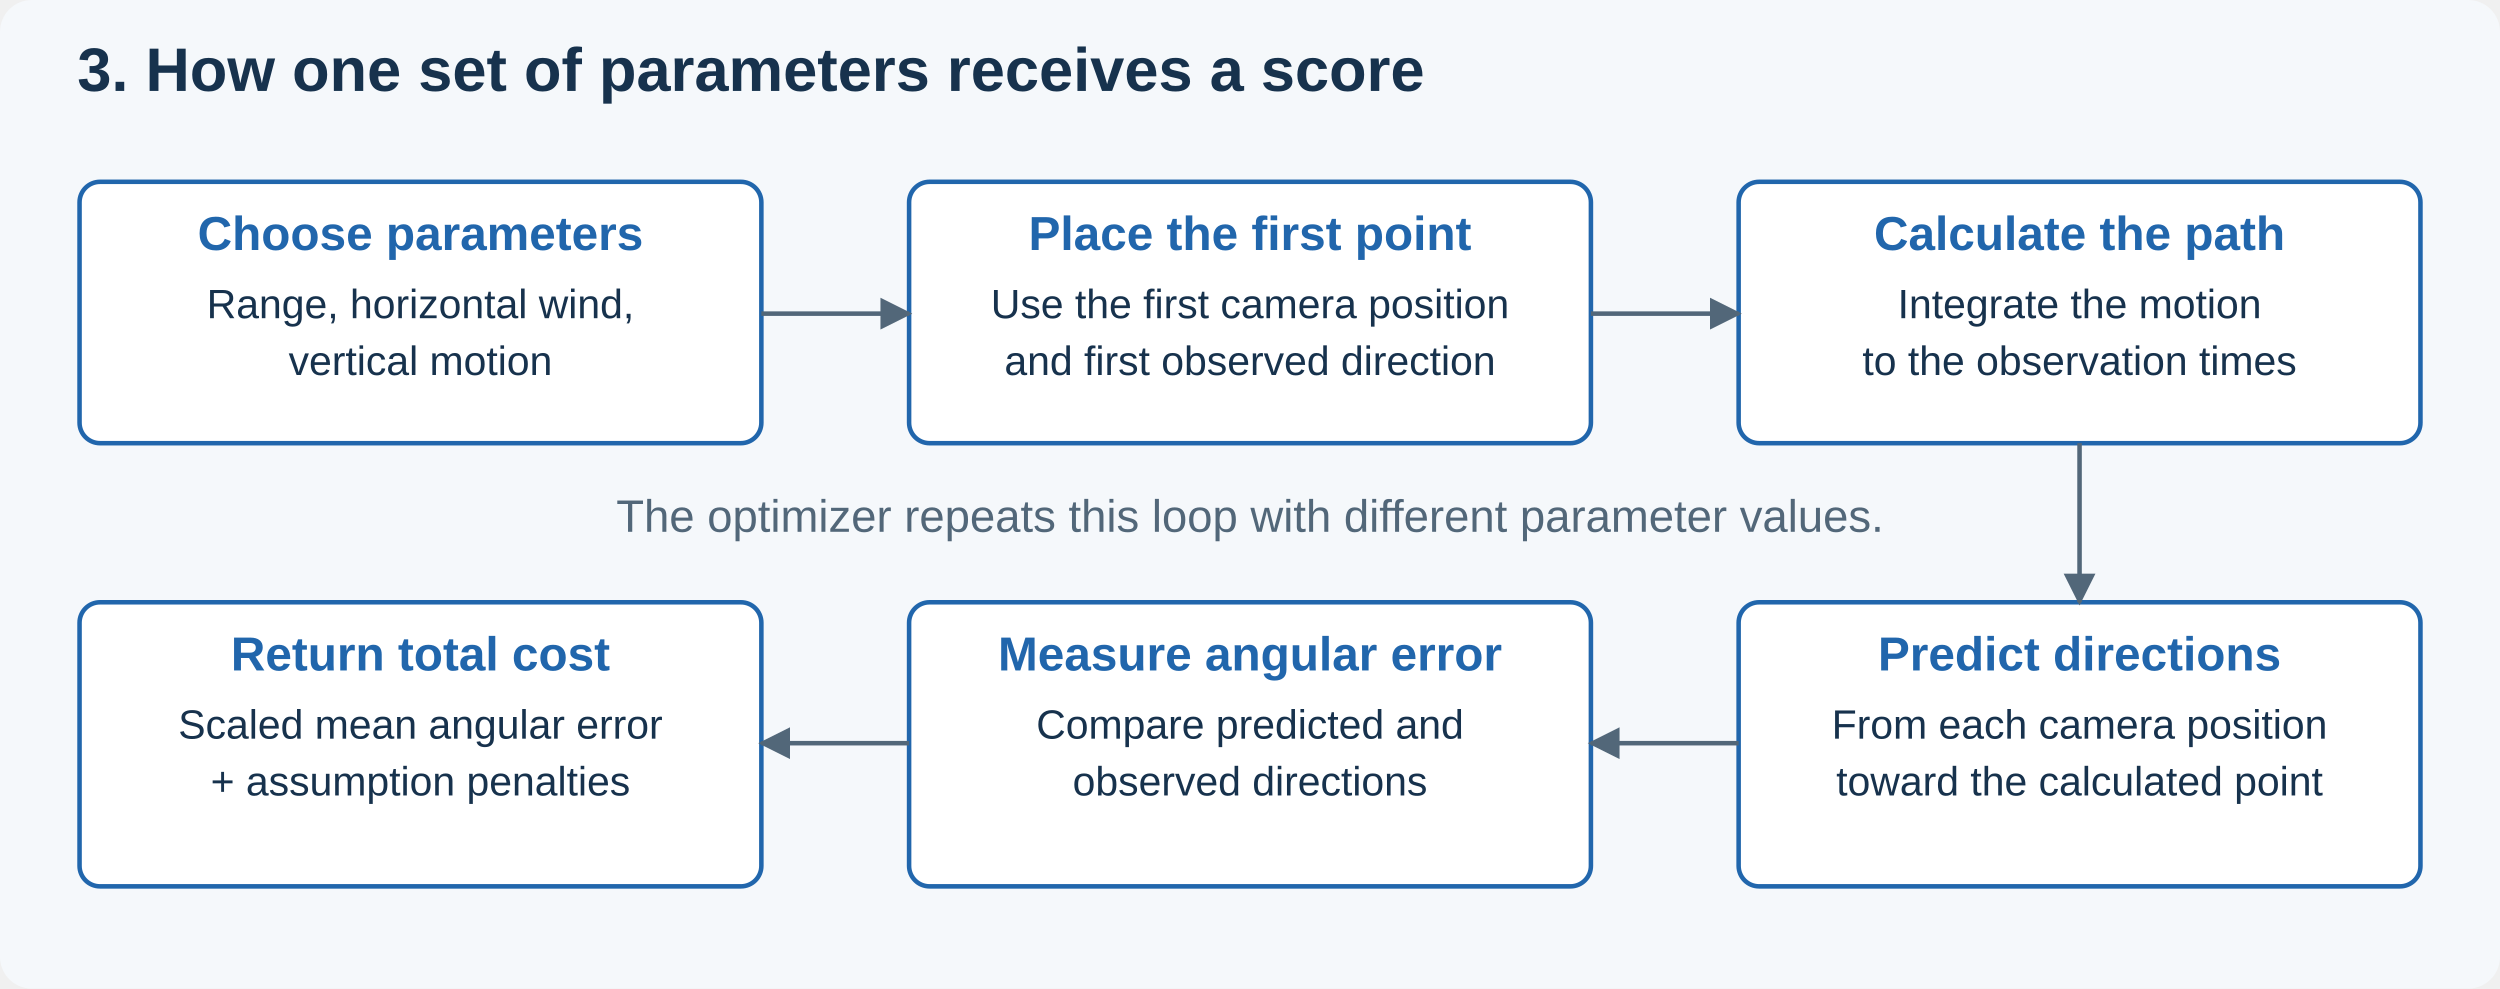
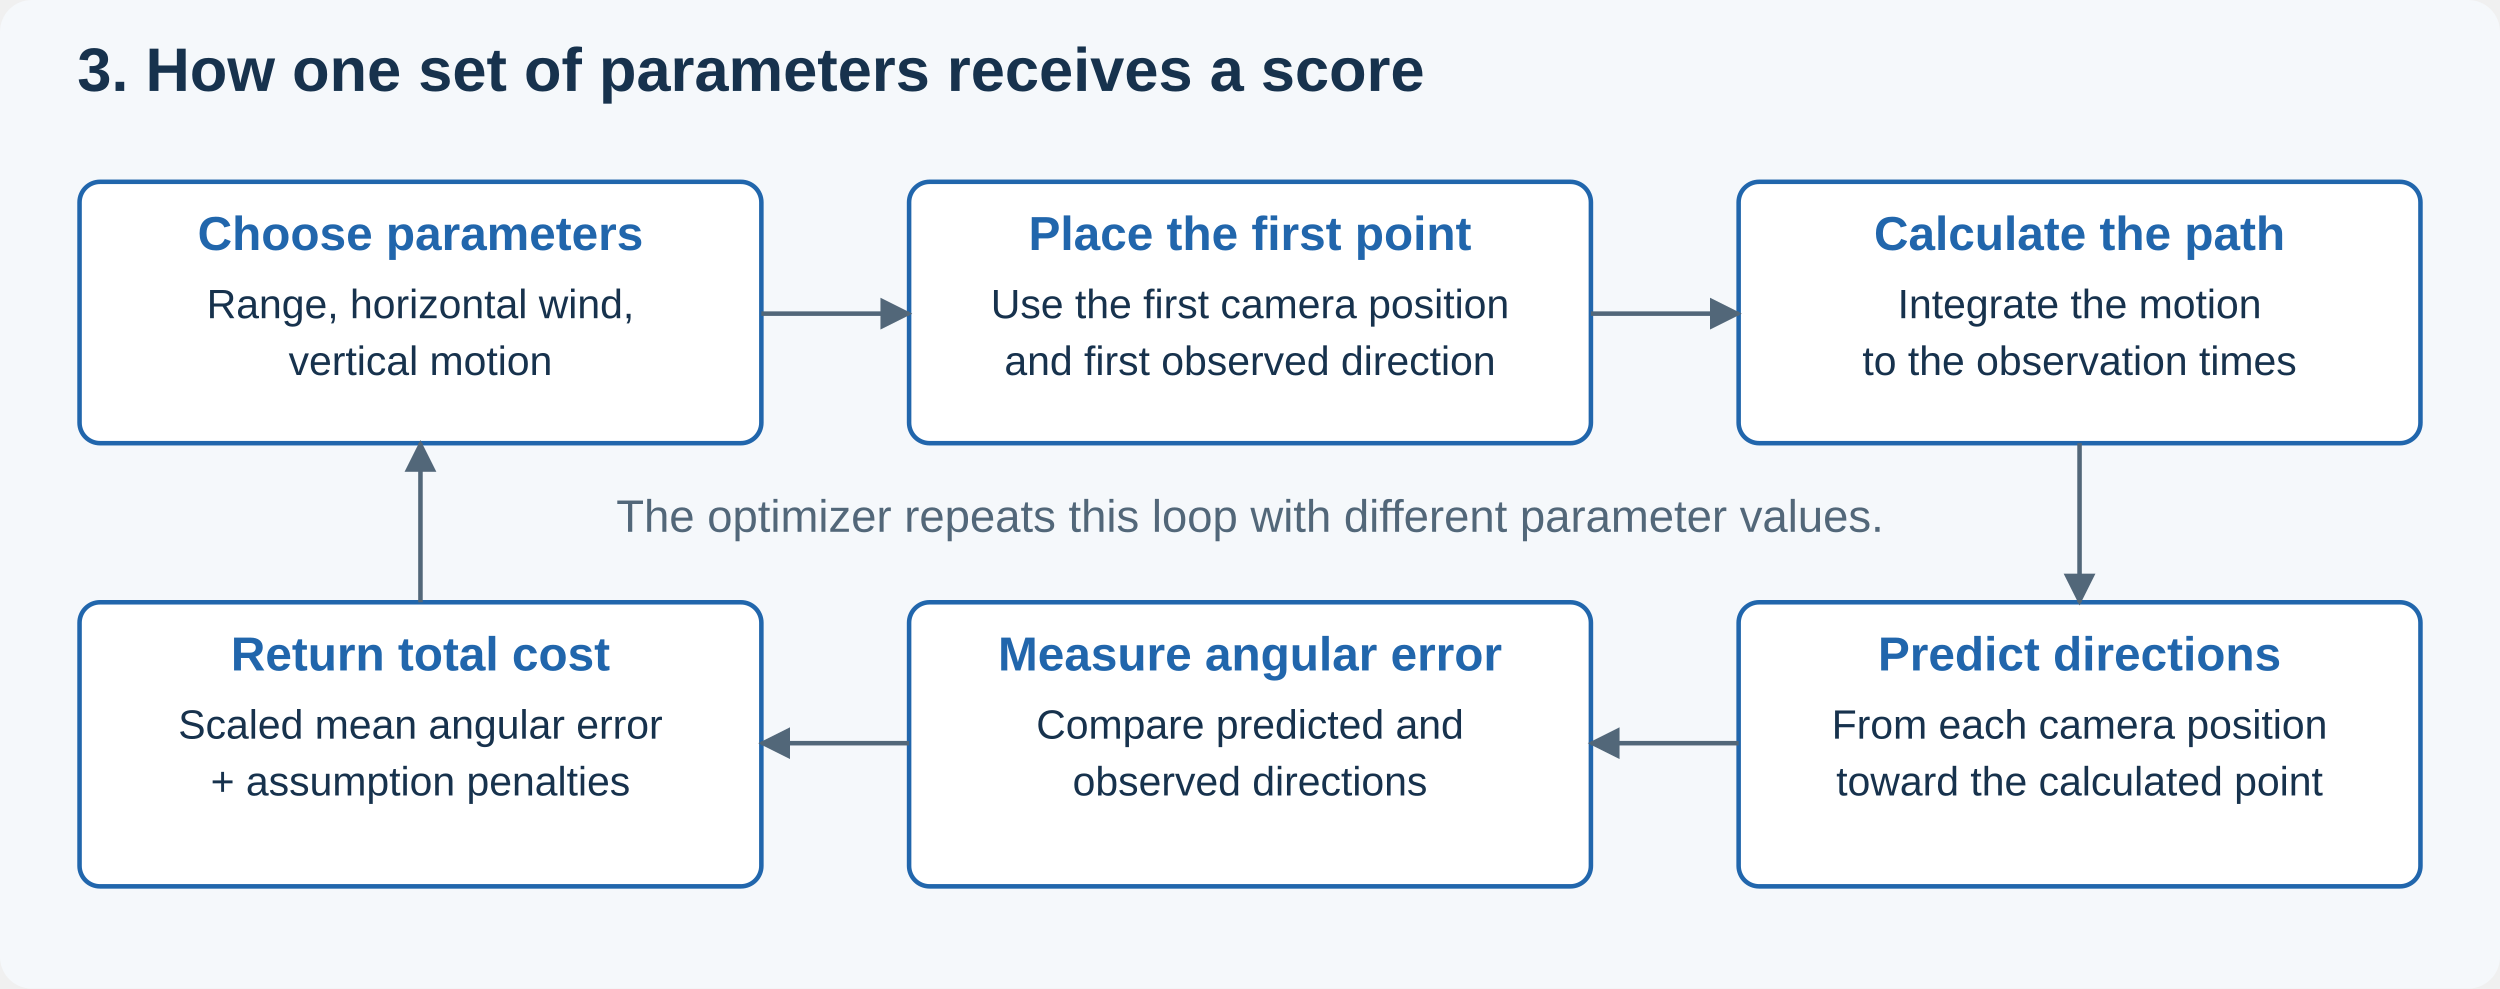
<svg xmlns="http://www.w3.org/2000/svg" width="1100" height="435" viewBox="0 0 1100 435" role="img" aria-labelledby="title desc">
  <defs>
    <marker id="arrow" viewBox="0 0 10 10" refX="9" refY="5" markerWidth="7" markerHeight="7" orient="auto-start-reverse">
      <path d="M0 0L10 5L0 10Z" fill="#526779" />
    </marker>
  </defs>
  <rect width="1100" height="435" rx="14" fill="#f5f8fb" />
  <g font-family="Arial, Helvetica, sans-serif" fill="#17324d">
    <text x="34" y="40" font-size="27" fill="#17324d" text-anchor="start" font-weight="bold">3. How one set of parameters receives a score</text>
    <rect x="35" y="80" width="300" height="115" rx="9" fill="white" stroke="#2166ac" stroke-width="2" />
    <text x="185.0" y="110" font-size="21" fill="#2166ac" text-anchor="middle" font-weight="bold">Choose parameters</text>
    <text x="185.0" y="140" font-size="18" fill="#17324d" text-anchor="middle" font-weight="normal">Range, horizontal wind,</text>
    <text x="185.0" y="165" font-size="18" fill="#17324d" text-anchor="middle" font-weight="normal">vertical motion</text>
    <rect x="400" y="80" width="300" height="115" rx="9" fill="white" stroke="#2166ac" stroke-width="2" />
    <text x="550.0" y="110" font-size="21" fill="#2166ac" text-anchor="middle" font-weight="bold">Place the first point</text>
    <text x="550.0" y="140" font-size="18" fill="#17324d" text-anchor="middle" font-weight="normal">Use the first camera position</text>
    <text x="550.0" y="165" font-size="18" fill="#17324d" text-anchor="middle" font-weight="normal">and first observed direction</text>
    <rect x="765" y="80" width="300" height="115" rx="9" fill="white" stroke="#2166ac" stroke-width="2" />
    <text x="915.0" y="110" font-size="21" fill="#2166ac" text-anchor="middle" font-weight="bold">Calculate the path</text>
    <text x="915.0" y="140" font-size="18" fill="#17324d" text-anchor="middle" font-weight="normal">Integrate the motion</text>
    <text x="915.0" y="165" font-size="18" fill="#17324d" text-anchor="middle" font-weight="normal">to the observation times</text>
    <rect x="765" y="265" width="300" height="125" rx="9" fill="white" stroke="#2166ac" stroke-width="2" />
    <text x="915.0" y="295" font-size="21" fill="#2166ac" text-anchor="middle" font-weight="bold">Predict directions</text>
    <text x="915.0" y="325" font-size="18" fill="#17324d" text-anchor="middle" font-weight="normal">From each camera position</text>
    <text x="915.0" y="350" font-size="18" fill="#17324d" text-anchor="middle" font-weight="normal">toward the calculated point</text>
    <rect x="400" y="265" width="300" height="125" rx="9" fill="white" stroke="#2166ac" stroke-width="2" />
    <text x="550.0" y="295" font-size="21" fill="#2166ac" text-anchor="middle" font-weight="bold">Measure angular error</text>
    <text x="550.0" y="325" font-size="18" fill="#17324d" text-anchor="middle" font-weight="normal">Compare predicted and</text>
    <text x="550.0" y="350" font-size="18" fill="#17324d" text-anchor="middle" font-weight="normal">observed directions</text>
    <rect x="35" y="265" width="300" height="125" rx="9" fill="white" stroke="#2166ac" stroke-width="2" />
    <text x="185.0" y="295" font-size="21" fill="#2166ac" text-anchor="middle" font-weight="bold">Return total cost</text>
    <text x="185.0" y="325" font-size="18" fill="#17324d" text-anchor="middle" font-weight="normal">Scaled mean angular error</text>
    <text x="185.0" y="350" font-size="18" fill="#17324d" text-anchor="middle" font-weight="normal">+ assumption penalties</text>
    <line x1="335.00" y1="138.00" x2="400.00" y2="138.00" stroke="#526779" stroke-width="2" marker-end="url(#arrow)" />
    <line x1="700.00" y1="138.00" x2="765.00" y2="138.00" stroke="#526779" stroke-width="2" marker-end="url(#arrow)" />
    <line x1="915.00" y1="195.00" x2="915.00" y2="265.00" stroke="#526779" stroke-width="2" marker-end="url(#arrow)" />
    <line x1="765.00" y1="327.00" x2="700.00" y2="327.00" stroke="#526779" stroke-width="2" marker-end="url(#arrow)" />
    <line x1="400.00" y1="327.00" x2="335.00" y2="327.00" stroke="#526779" stroke-width="2" marker-end="url(#arrow)" />
+     <line x1="185.00" y1="265.00" x2="185.00" y2="195.00" stroke="#526779" stroke-width="2" marker-end="url(#arrow)" />
    <text x="550" y="234" font-size="20" fill="#526779" text-anchor="middle" font-weight="normal">The optimizer repeats this loop with different parameter values.</text>
  </g>
</svg>
